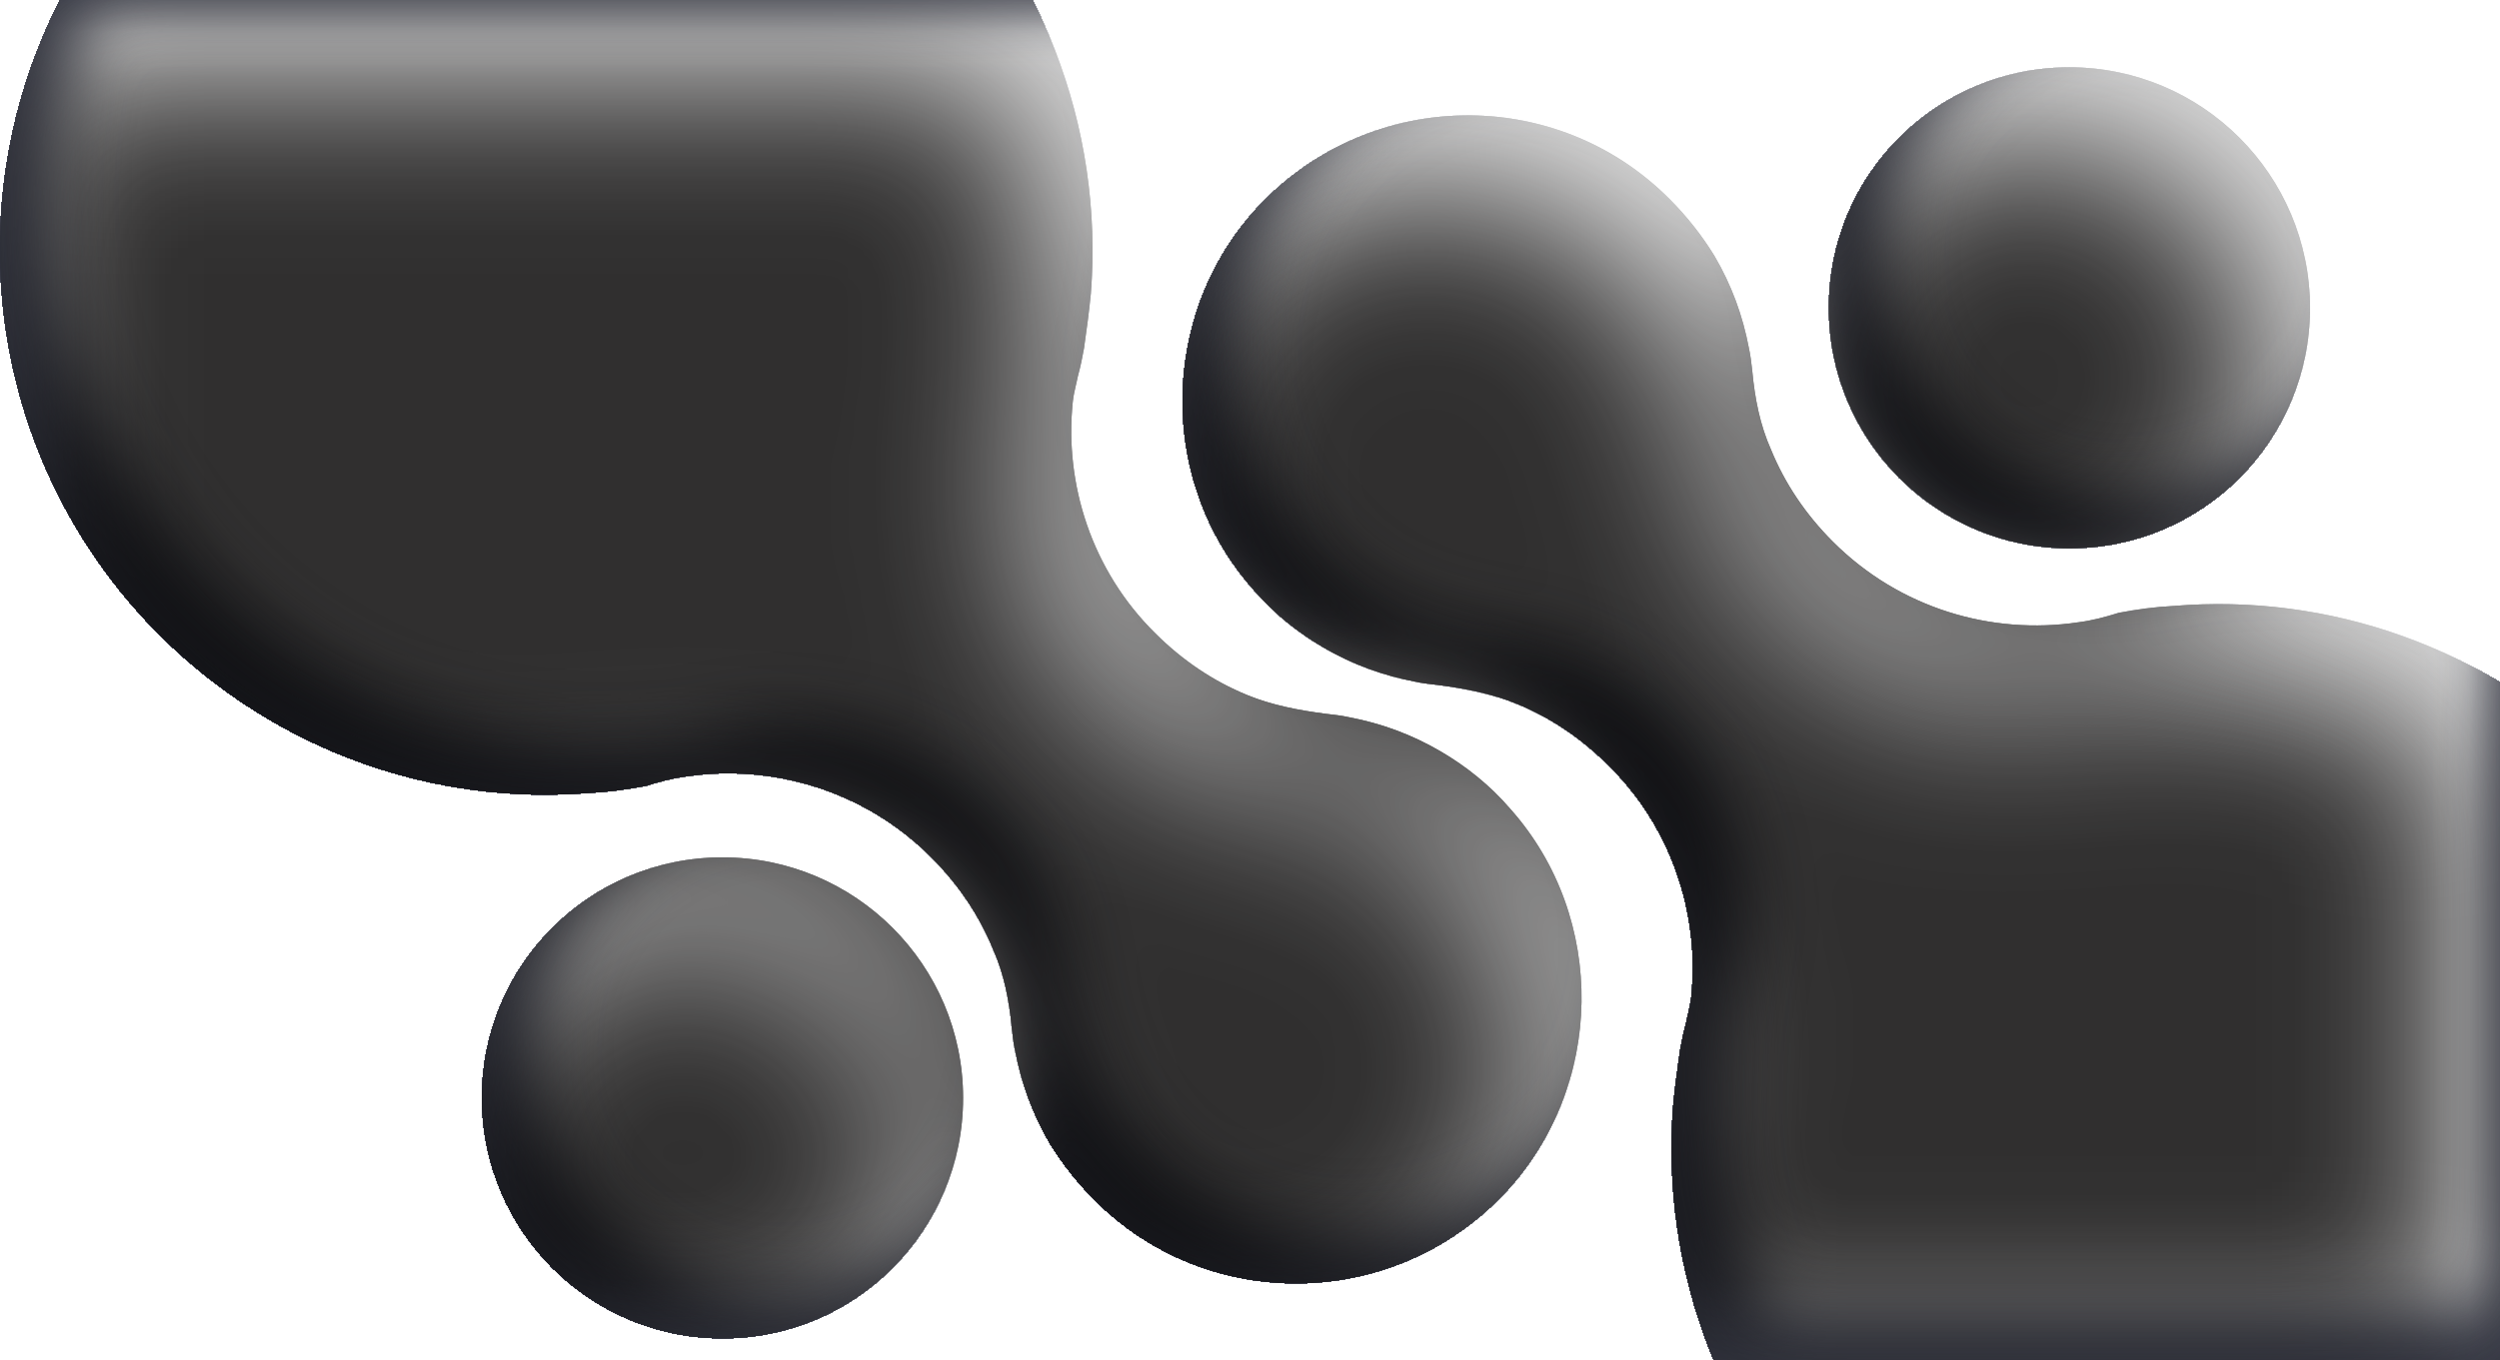
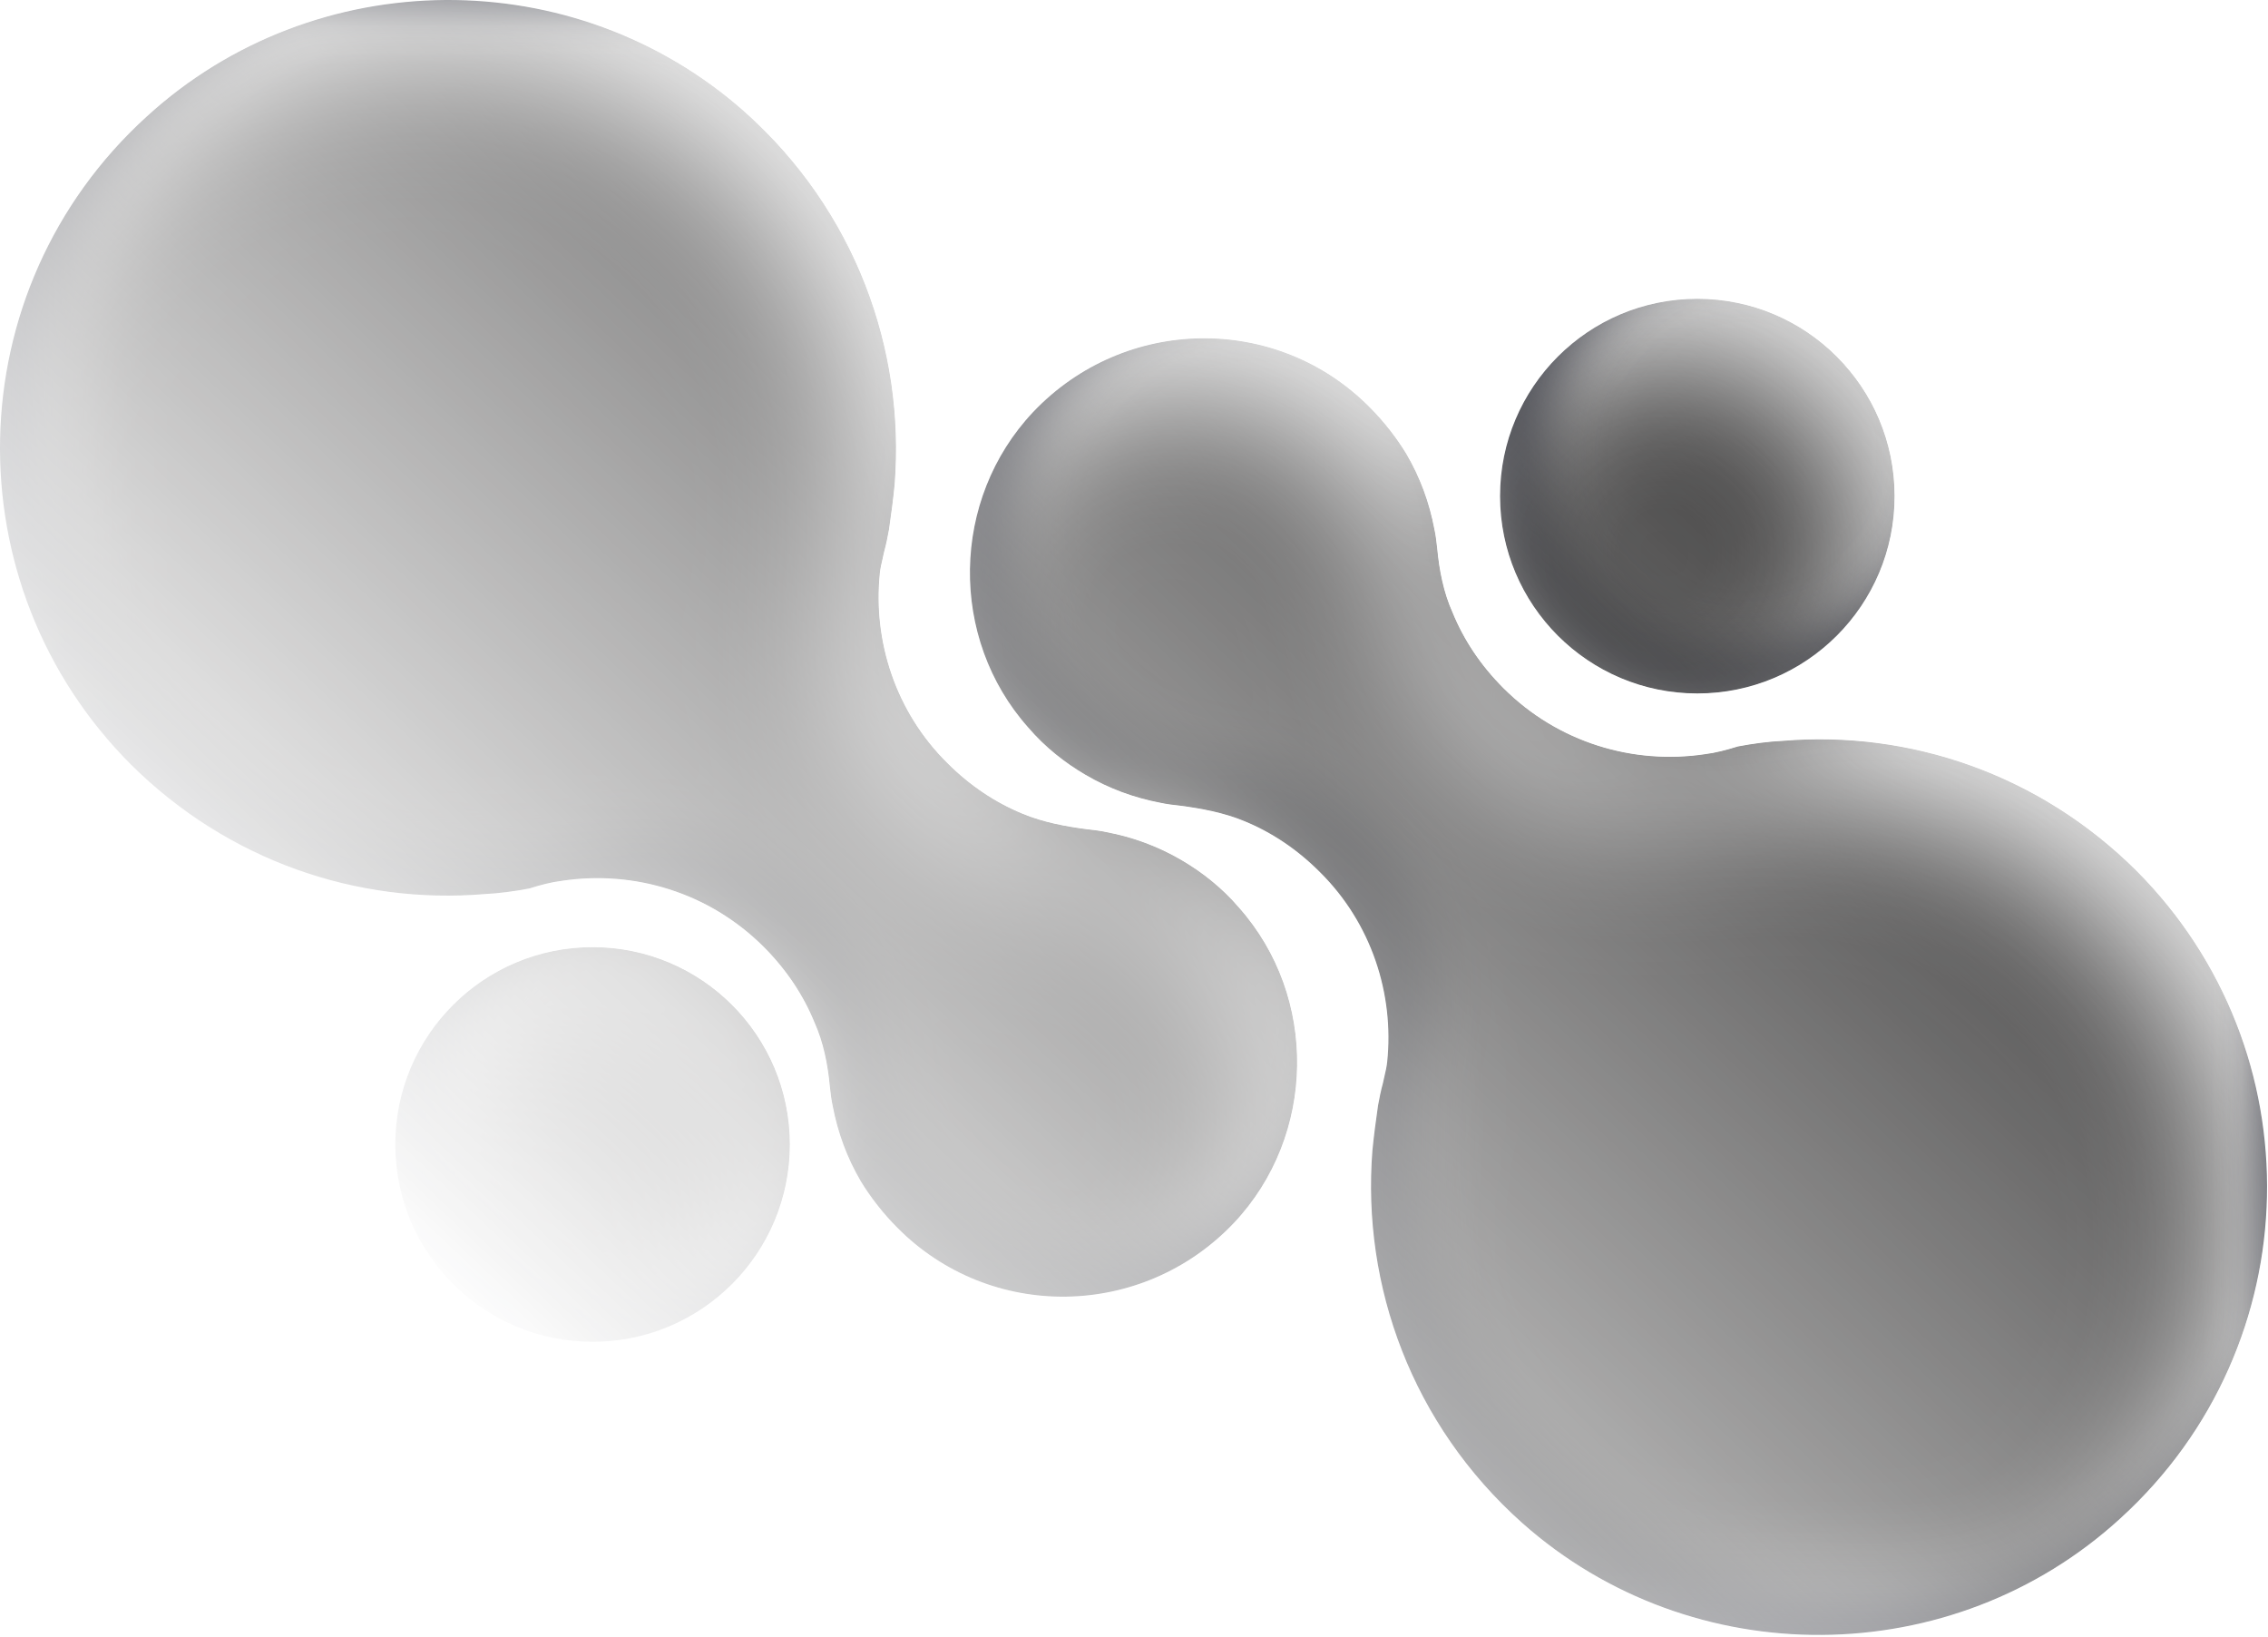
- <svg xmlns="http://www.w3.org/2000/svg" width="1145" height="623" viewBox="0 0 1145 623" fill="none">
-   <g filter="url(#filter0_ii_0_207)">
-     <path fill-rule="evenodd" clip-rule="evenodd" d="M766.677 506.615C760.779 582.113 788.697 659.578 850.433 714.629C945.2 798.779 1090.69 797.992 1184.67 711.877C1290.84 615.144 1293.6 450.384 1193.32 350.112C1139.06 296.241 1066.71 271.861 995.926 277.759C987.668 278.152 979.017 279.332 970.76 280.905C964.468 282.871 958.57 284.444 952.278 285.23C912.563 291.129 870.488 278.939 839.816 248.267C827.233 235.684 817.796 221.528 811.504 206.193C806.393 194.789 804.033 182.599 802.854 170.016L802.853 170.015C802.46 166.477 802.067 162.938 801.281 159.399C798.528 144.85 793.416 130.694 785.552 117.324C780.047 108.28 772.969 99.236 765.104 91.372C713.199 39.073 628.263 40.253 577.144 94.124C531.137 142.884 529.957 220.349 574.391 270.288C583.829 281.298 594.839 289.949 606.242 296.634C619.612 304.498 633.768 309.61 648.317 312.363C651.856 313.149 655.395 313.542 658.933 313.936L658.934 313.936C671.124 315.509 683.707 317.868 695.111 322.587C710.446 328.878 724.602 338.315 737.185 350.899C766.284 379.604 778.867 419.319 774.935 457.069C774.673 459.69 774.061 462.312 773.449 464.933C773.143 466.244 772.838 467.555 772.575 468.865C771.396 473.191 770.609 477.123 769.823 481.448C768.643 489.706 767.464 498.357 766.677 506.615ZM499.788 134.493C505.686 58.994 477.768 -18.471 416.032 -73.522C321.265 -157.671 175.773 -156.885 81.793 -70.769C-24.378 25.963 -27.13 190.724 73.142 290.995C127.406 344.867 199.759 369.246 270.539 363.348C278.797 362.955 287.448 361.775 295.706 360.202C301.997 358.236 307.895 356.663 314.187 355.877C353.902 349.979 395.977 362.169 426.649 392.84C439.232 405.423 448.669 419.579 454.961 434.915C460.072 446.318 462.432 458.508 463.611 471.091L463.612 471.093C464.005 474.631 464.398 478.17 465.184 481.708C467.937 496.257 473.049 510.413 480.913 523.783C486.418 532.827 493.496 541.871 501.361 549.736C553.266 602.034 638.202 600.855 689.321 546.983C735.328 498.223 736.508 420.759 692.074 370.819C682.636 359.809 671.626 351.158 660.223 344.473C646.853 336.609 632.697 331.497 618.148 328.745C614.609 327.958 611.07 327.565 607.532 327.172L607.531 327.172C595.341 325.599 582.758 323.239 571.354 318.521C556.019 312.229 541.863 302.792 529.28 290.209C500.181 261.504 487.598 221.788 491.53 184.039C491.792 181.417 492.404 178.796 493.016 176.175C493.322 174.864 493.627 173.553 493.89 172.242C495.069 167.917 495.856 163.984 496.642 159.659C497.822 151.401 499.002 142.75 499.788 134.493ZM948.185 251.293C887.321 251.293 837.98 201.953 837.98 141.088C837.98 80.223 887.321 30.883 948.185 30.883C1009.05 30.883 1058.39 80.223 1058.39 141.088C1058.39 201.953 1009.05 251.293 948.185 251.293ZM220.84 503.19C220.84 564.054 270.18 613.395 331.045 613.395C391.909 613.395 441.25 564.054 441.25 503.19C441.25 442.325 391.909 392.984 331.045 392.984C270.18 392.984 220.84 442.325 220.84 503.19Z" fill="url(#paint0_radial_0_207)" />
-     <path fill-rule="evenodd" clip-rule="evenodd" d="M766.677 506.615C760.779 582.113 788.697 659.578 850.433 714.629C945.2 798.779 1090.69 797.992 1184.67 711.877C1290.84 615.144 1293.6 450.384 1193.32 350.112C1139.06 296.241 1066.71 271.861 995.926 277.759C987.668 278.152 979.017 279.332 970.76 280.905C964.468 282.871 958.57 284.444 952.278 285.23C912.563 291.129 870.488 278.939 839.816 248.267C827.233 235.684 817.796 221.528 811.504 206.193C806.393 194.789 804.033 182.599 802.854 170.016L802.853 170.015C802.46 166.477 802.067 162.938 801.281 159.399C798.528 144.85 793.416 130.694 785.552 117.324C780.047 108.28 772.969 99.236 765.104 91.372C713.199 39.073 628.263 40.253 577.144 94.124C531.137 142.884 529.957 220.349 574.391 270.288C583.829 281.298 594.839 289.949 606.242 296.634C619.612 304.498 633.768 309.61 648.317 312.363C651.856 313.149 655.395 313.542 658.933 313.936L658.934 313.936C671.124 315.509 683.707 317.868 695.111 322.587C710.446 328.878 724.602 338.315 737.185 350.899C766.284 379.604 778.867 419.319 774.935 457.069C774.673 459.69 774.061 462.312 773.449 464.933C773.143 466.244 772.838 467.555 772.575 468.865C771.396 473.191 770.609 477.123 769.823 481.448C768.643 489.706 767.464 498.357 766.677 506.615ZM499.788 134.493C505.686 58.994 477.768 -18.471 416.032 -73.522C321.265 -157.671 175.773 -156.885 81.793 -70.769C-24.378 25.963 -27.13 190.724 73.142 290.995C127.406 344.867 199.759 369.246 270.539 363.348C278.797 362.955 287.448 361.775 295.706 360.202C301.997 358.236 307.895 356.663 314.187 355.877C353.902 349.979 395.977 362.169 426.649 392.84C439.232 405.423 448.669 419.579 454.961 434.915C460.072 446.318 462.432 458.508 463.611 471.091L463.612 471.093C464.005 474.631 464.398 478.17 465.184 481.708C467.937 496.257 473.049 510.413 480.913 523.783C486.418 532.827 493.496 541.871 501.361 549.736C553.266 602.034 638.202 600.855 689.321 546.983C735.328 498.223 736.508 420.759 692.074 370.819C682.636 359.809 671.626 351.158 660.223 344.473C646.853 336.609 632.697 331.497 618.148 328.745C614.609 327.958 611.07 327.565 607.532 327.172L607.531 327.172C595.341 325.599 582.758 323.239 571.354 318.521C556.019 312.229 541.863 302.792 529.28 290.209C500.181 261.504 487.598 221.788 491.53 184.039C491.792 181.417 492.404 178.796 493.016 176.175C493.322 174.864 493.627 173.553 493.89 172.242C495.069 167.917 495.856 163.984 496.642 159.659C497.822 151.401 499.002 142.75 499.788 134.493ZM948.185 251.293C887.321 251.293 837.98 201.953 837.98 141.088C837.98 80.223 887.321 30.883 948.185 30.883C1009.05 30.883 1058.39 80.223 1058.39 141.088C1058.39 201.953 1009.05 251.293 948.185 251.293ZM220.84 503.19C220.84 564.054 270.18 613.395 331.045 613.395C391.909 613.395 441.25 564.054 441.25 503.19C441.25 442.325 391.909 392.984 331.045 392.984C270.18 392.984 220.84 442.325 220.84 503.19Z" fill="#302F2F" />
+ <svg xmlns="http://www.w3.org/2000/svg" width="1267" height="914" viewBox="0 0 1267 914" fill="none">
+   <mask id="mask0_0_205" style="mask-type:alpha" maskUnits="userSpaceOnUse" x="0" y="0" width="1267" height="914">
+     <path d="M499.796 270.495C505.694 194.996 477.775 117.531 416.039 62.48C321.273 -21.669 175.78 -20.883 81.8 65.233C-24.37 161.965 -27.122 326.725 73.149 426.997C127.414 480.869 199.767 505.248 270.547 499.35C278.805 498.957 287.456 497.777 295.713 496.204C302.005 494.238 307.903 492.665 314.195 491.879C353.91 485.981 395.985 498.17 426.656 528.842C439.239 541.425 448.677 555.581 454.968 570.917C460.08 582.32 462.44 594.51 463.619 607.093C464.012 610.632 464.406 614.171 465.192 617.71C467.945 632.259 473.056 646.415 480.921 659.785C486.426 668.829 493.504 677.873 501.368 685.738C553.274 738.036 638.21 736.857 689.329 682.985C735.336 634.225 736.516 556.761 692.081 506.821C682.644 495.811 671.634 487.16 660.23 480.475C646.861 472.611 632.705 467.499 618.156 464.747C614.617 463.96 611.078 463.567 607.539 463.174C595.349 461.601 582.766 459.241 571.362 454.523C556.026 448.231 541.87 438.794 529.287 426.211C500.189 397.506 487.606 357.79 491.538 320.041C491.8 317.419 492.412 314.798 493.023 312.176C493.329 310.866 493.635 309.554 493.897 308.244C495.077 303.919 495.863 299.986 496.65 295.661C497.829 287.403 499.009 278.752 499.796 270.495Z" fill="url(#paint0_linear_0_205)" />
+     <path d="M766.682 642.617C760.784 718.116 788.702 795.581 850.438 850.632C945.205 934.781 1090.7 933.995 1184.68 847.879C1290.85 751.147 1293.6 586.386 1193.33 486.115C1139.06 432.243 1066.71 407.863 995.931 413.762C987.673 414.155 979.022 415.335 970.764 416.908C964.473 418.874 958.575 420.447 952.283 421.233C912.568 427.131 870.493 414.941 839.821 384.27C827.238 371.687 817.801 357.531 811.509 342.195C806.397 330.792 804.038 318.602 802.858 306.019C802.465 302.48 802.072 298.941 801.286 295.402C798.533 280.853 793.421 266.697 785.557 253.327C780.052 244.283 772.974 235.239 765.109 227.374C713.204 175.076 628.268 176.255 577.149 230.127C531.142 278.886 529.962 356.351 574.396 406.29C583.834 417.301 594.844 425.952 606.247 432.636C619.617 440.501 633.773 445.613 648.322 448.365C651.861 449.152 655.4 449.545 658.939 449.938C671.129 451.511 683.712 453.87 695.116 458.589C710.451 464.881 724.607 474.318 737.19 486.901C766.289 515.606 778.872 555.322 774.94 593.071C774.678 595.693 774.066 598.314 773.454 600.935C773.148 602.246 772.843 603.557 772.58 604.868C771.401 609.193 770.614 613.125 769.828 617.451C768.648 625.709 767.468 634.359 766.682 642.617Z" fill="url(#paint1_linear_0_205)" />
+     <path d="M948.196 387.293C887.331 387.293 837.991 337.952 837.991 277.087C837.991 216.223 887.331 166.882 948.196 166.882C1009.06 166.882 1058.4 216.223 1058.4 277.087C1058.4 337.952 1009.06 387.293 948.196 387.293Z" fill="url(#paint2_linear_0_205)" />
+     <path d="M220.841 639.19C220.841 700.055 270.182 749.395 331.047 749.395C391.911 749.395 441.252 700.055 441.252 639.19C441.252 578.326 391.911 528.985 331.047 528.985C270.182 528.985 220.841 578.326 220.841 639.19Z" fill="url(#paint3_linear_0_205)" />
+   </mask>
+   <g mask="url(#mask0_0_205)">
+     <g filter="url(#filter0_ii_0_205)">
+       <path fill-rule="evenodd" clip-rule="evenodd" d="M766.677 642.615C760.779 718.113 788.697 795.578 850.433 850.629C945.2 934.779 1090.69 933.992 1184.67 847.877C1290.84 751.144 1293.6 586.384 1193.32 486.112C1139.06 432.241 1066.71 407.861 995.926 413.759C987.668 414.152 979.017 415.332 970.76 416.905C964.468 418.871 958.57 420.444 952.278 421.23C912.563 427.129 870.488 414.939 839.816 384.267C827.233 371.684 817.796 357.528 811.504 342.193C806.393 330.789 804.033 318.599 802.854 306.016L802.853 306.015C802.46 302.477 802.067 298.938 801.281 295.399C798.528 280.85 793.416 266.694 785.552 253.324C780.047 244.28 772.969 235.236 765.104 227.372C713.199 175.073 628.263 176.253 577.144 230.124C531.137 278.884 529.957 356.349 574.391 406.288C583.829 417.298 594.839 425.949 606.242 432.634C619.612 440.498 633.768 445.61 648.317 448.363C651.856 449.149 655.395 449.542 658.933 449.936L658.934 449.936C671.124 451.509 683.707 453.868 695.111 458.587C710.446 464.878 724.602 474.315 737.185 486.899C766.284 515.604 778.867 555.319 774.935 593.069C774.673 595.69 774.061 598.312 773.449 600.933C773.143 602.244 772.838 603.555 772.575 604.865C771.396 609.191 770.609 613.123 769.823 617.448C768.643 625.706 767.464 634.357 766.677 642.615ZM499.788 270.493C505.686 194.994 477.768 117.529 416.032 62.478C321.265 -21.672 175.773 -20.885 81.793 65.231C-24.378 161.963 -27.13 326.724 73.142 426.995C127.406 480.867 199.759 505.246 270.539 499.348C278.797 498.955 287.448 497.775 295.706 496.202C301.997 494.236 307.895 492.663 314.187 491.877C353.902 485.979 395.977 498.169 426.649 528.84C439.232 541.423 448.669 555.579 454.961 570.915C460.072 582.318 462.432 594.508 463.611 607.091L463.612 607.093C464.005 610.631 464.398 614.17 465.184 617.708C467.937 632.257 473.049 646.413 480.913 659.783C486.418 668.827 493.496 677.871 501.361 685.736C553.266 738.034 638.202 736.855 689.321 682.983C735.328 634.223 736.508 556.759 692.074 506.819C682.636 495.809 671.626 487.158 660.223 480.473C646.853 472.609 632.697 467.497 618.148 464.745C614.609 463.958 611.07 463.565 607.532 463.172L607.531 463.172C595.341 461.599 582.758 459.239 571.354 454.521C556.019 448.229 541.863 438.792 529.28 426.209C500.181 397.504 487.598 357.788 491.53 320.039C491.792 317.417 492.404 314.796 493.016 312.175C493.322 310.864 493.627 309.553 493.89 308.242C495.069 303.917 495.856 299.984 496.642 295.659C497.822 287.401 499.002 278.75 499.788 270.493ZM948.185 387.293C887.321 387.293 837.98 337.953 837.98 277.088C837.98 216.223 887.321 166.883 948.185 166.883C1009.05 166.883 1058.39 216.223 1058.39 277.088C1058.39 337.953 1009.05 387.293 948.185 387.293ZM220.84 639.19C220.84 700.054 270.18 749.395 331.045 749.395C391.909 749.395 441.25 700.054 441.25 639.19C441.25 578.325 391.909 528.984 331.045 528.984C270.18 528.984 220.84 578.325 220.84 639.19Z" fill="url(#paint4_radial_0_205)" />
+       <path fill-rule="evenodd" clip-rule="evenodd" d="M766.677 642.615C760.779 718.113 788.697 795.578 850.433 850.629C945.2 934.779 1090.69 933.992 1184.67 847.877C1290.84 751.144 1293.6 586.384 1193.32 486.112C1139.06 432.241 1066.71 407.861 995.926 413.759C987.668 414.152 979.017 415.332 970.76 416.905C964.468 418.871 958.57 420.444 952.278 421.23C912.563 427.129 870.488 414.939 839.816 384.267C827.233 371.684 817.796 357.528 811.504 342.193C806.393 330.789 804.033 318.599 802.854 306.016L802.853 306.015C802.46 302.477 802.067 298.938 801.281 295.399C798.528 280.85 793.416 266.694 785.552 253.324C780.047 244.28 772.969 235.236 765.104 227.372C713.199 175.073 628.263 176.253 577.144 230.124C531.137 278.884 529.957 356.349 574.391 406.288C583.829 417.298 594.839 425.949 606.242 432.634C619.612 440.498 633.768 445.61 648.317 448.363C651.856 449.149 655.395 449.542 658.933 449.936L658.934 449.936C671.124 451.509 683.707 453.868 695.111 458.587C710.446 464.878 724.602 474.315 737.185 486.899C766.284 515.604 778.867 555.319 774.935 593.069C774.673 595.69 774.061 598.312 773.449 600.933C773.143 602.244 772.838 603.555 772.575 604.865C771.396 609.191 770.609 613.123 769.823 617.448C768.643 625.706 767.464 634.357 766.677 642.615ZM499.788 270.493C505.686 194.994 477.768 117.529 416.032 62.478C321.265 -21.672 175.773 -20.885 81.793 65.231C-24.378 161.963 -27.13 326.724 73.142 426.995C127.406 480.867 199.759 505.246 270.539 499.348C278.797 498.955 287.448 497.775 295.706 496.202C301.997 494.236 307.895 492.663 314.187 491.877C353.902 485.979 395.977 498.169 426.649 528.84C439.232 541.423 448.669 555.579 454.961 570.915C460.072 582.318 462.432 594.508 463.611 607.091L463.612 607.093C464.005 610.631 464.398 614.17 465.184 617.708C467.937 632.257 473.049 646.413 480.913 659.783C486.418 668.827 493.496 677.871 501.361 685.736C553.266 738.034 638.202 736.855 689.321 682.983C735.328 634.223 736.508 556.759 692.074 506.819C682.636 495.809 671.626 487.158 660.223 480.473C646.853 472.609 632.697 467.497 618.148 464.745C614.609 463.958 611.07 463.565 607.532 463.172L607.531 463.172C595.341 461.599 582.758 459.239 571.354 454.521C556.019 448.229 541.863 438.792 529.28 426.209C500.181 397.504 487.598 357.788 491.53 320.039C491.792 317.417 492.404 314.796 493.016 312.175C493.322 310.864 493.627 309.553 493.89 308.242C495.069 303.917 495.856 299.984 496.642 295.659C497.822 287.401 499.002 278.75 499.788 270.493ZM948.185 387.293C887.321 387.293 837.98 337.953 837.98 277.088C837.98 216.223 887.321 166.883 948.185 166.883C1009.05 166.883 1058.39 216.223 1058.39 277.088C1058.39 337.953 1009.05 387.293 948.185 387.293ZM220.84 639.19C220.84 700.054 270.18 749.395 331.045 749.395C391.909 749.395 441.25 700.054 441.25 639.19C441.25 578.325 391.909 528.984 331.045 528.984C270.18 528.984 220.84 578.325 220.84 639.19Z" fill="#302F2F" />
+     </g>
  </g>
  <defs>
-     <filter id="filter0_ii_0_207" x="-18.359" y="-160.632" width="1311.18" height="969.857" filterUnits="userSpaceOnUse" color-interpolation-filters="sRGB">
+     <filter id="filter0_ii_0_205" x="-18.359" y="-24.632" width="1311.18" height="969.857" filterUnits="userSpaceOnUse" color-interpolation-filters="sRGB">
      <feFlood flood-opacity="0" result="BackgroundImageFix" />
      <feBlend mode="normal" in="SourceGraphic" in2="BackgroundImageFix" result="shape" />
      <feColorMatrix in="SourceAlpha" type="matrix" values="0 0 0 0 0 0 0 0 0 0 0 0 0 0 0 0 0 0 127 0" result="hardAlpha" />
      <feOffset dx="-18.352" dy="32.115" />
      <feGaussianBlur stdDeviation="38.997" />
      <feComposite in2="hardAlpha" operator="arithmetic" k2="-1" k3="1" />
      <feColorMatrix type="matrix" values="0 0 0 0 1 0 0 0 0 1 0 0 0 0 1 0 0 0 0.87 0" />
-       <feBlend mode="lighten" in2="shape" result="effect1_innerShadow_0_207" />
+       <feBlend mode="lighten" in2="shape" result="effect1_innerShadow_0_205" />
      <feColorMatrix in="SourceAlpha" type="matrix" values="0 0 0 0 0 0 0 0 0 0 0 0 0 0 0 0 0 0 127 0" result="hardAlpha" />
      <feOffset dx="26.35" dy="-24.63" />
      <feGaussianBlur stdDeviation="15.37" />
      <feComposite in2="hardAlpha" operator="arithmetic" k2="-1" k3="1" />
      <feColorMatrix type="matrix" values="0 0 0 0 0.169 0 0 0 0 0.18 0 0 0 0 0.239 0 0 0 0.9 0" />
-       <feBlend mode="multiply" in2="effect1_innerShadow_0_207" result="effect2_innerShadow_0_207" />
+       <feBlend mode="multiply" in2="effect1_innerShadow_0_205" result="effect2_innerShadow_0_205" />
    </filter>
-     <radialGradient id="paint0_radial_0_207" cx="0" cy="0" r="1" gradientUnits="userSpaceOnUse" gradientTransform="translate(1369.84 173.432) rotate(178.087) scale(479.64 899.949)">
+     <linearGradient id="paint0_linear_0_205" x1="214.72" y1="1118.58" x2="1082.2" y2="205.444" gradientUnits="userSpaceOnUse">
+       <stop offset="0.244" stop-opacity="0" />
+       <stop offset="1" />
+     </linearGradient>
+     <linearGradient id="paint1_linear_0_205" x1="214.72" y1="1118.58" x2="1082.2" y2="205.444" gradientUnits="userSpaceOnUse">
+       <stop offset="0.244" stop-opacity="0" />
+       <stop offset="1" />
+     </linearGradient>
+     <linearGradient id="paint2_linear_0_205" x1="214.72" y1="1118.58" x2="1082.2" y2="205.444" gradientUnits="userSpaceOnUse">
+       <stop offset="0.244" stop-opacity="0" />
+       <stop offset="1" />
+     </linearGradient>
+     <linearGradient id="paint3_linear_0_205" x1="214.72" y1="1118.58" x2="1082.2" y2="205.444" gradientUnits="userSpaceOnUse">
+       <stop offset="0.244" stop-opacity="0" />
+       <stop offset="1" />
+     </linearGradient>
+     <radialGradient id="paint4_radial_0_205" cx="0" cy="0" r="1" gradientUnits="userSpaceOnUse" gradientTransform="translate(1369.84 309.432) rotate(178.087) scale(479.64 899.949)">
      <stop stop-color="#949494" />
      <stop offset="0.635" stop-color="#282828" />
      <stop offset="1" stop-color="#1D1D1D" />
    </radialGradient>
  </defs>
</svg>
